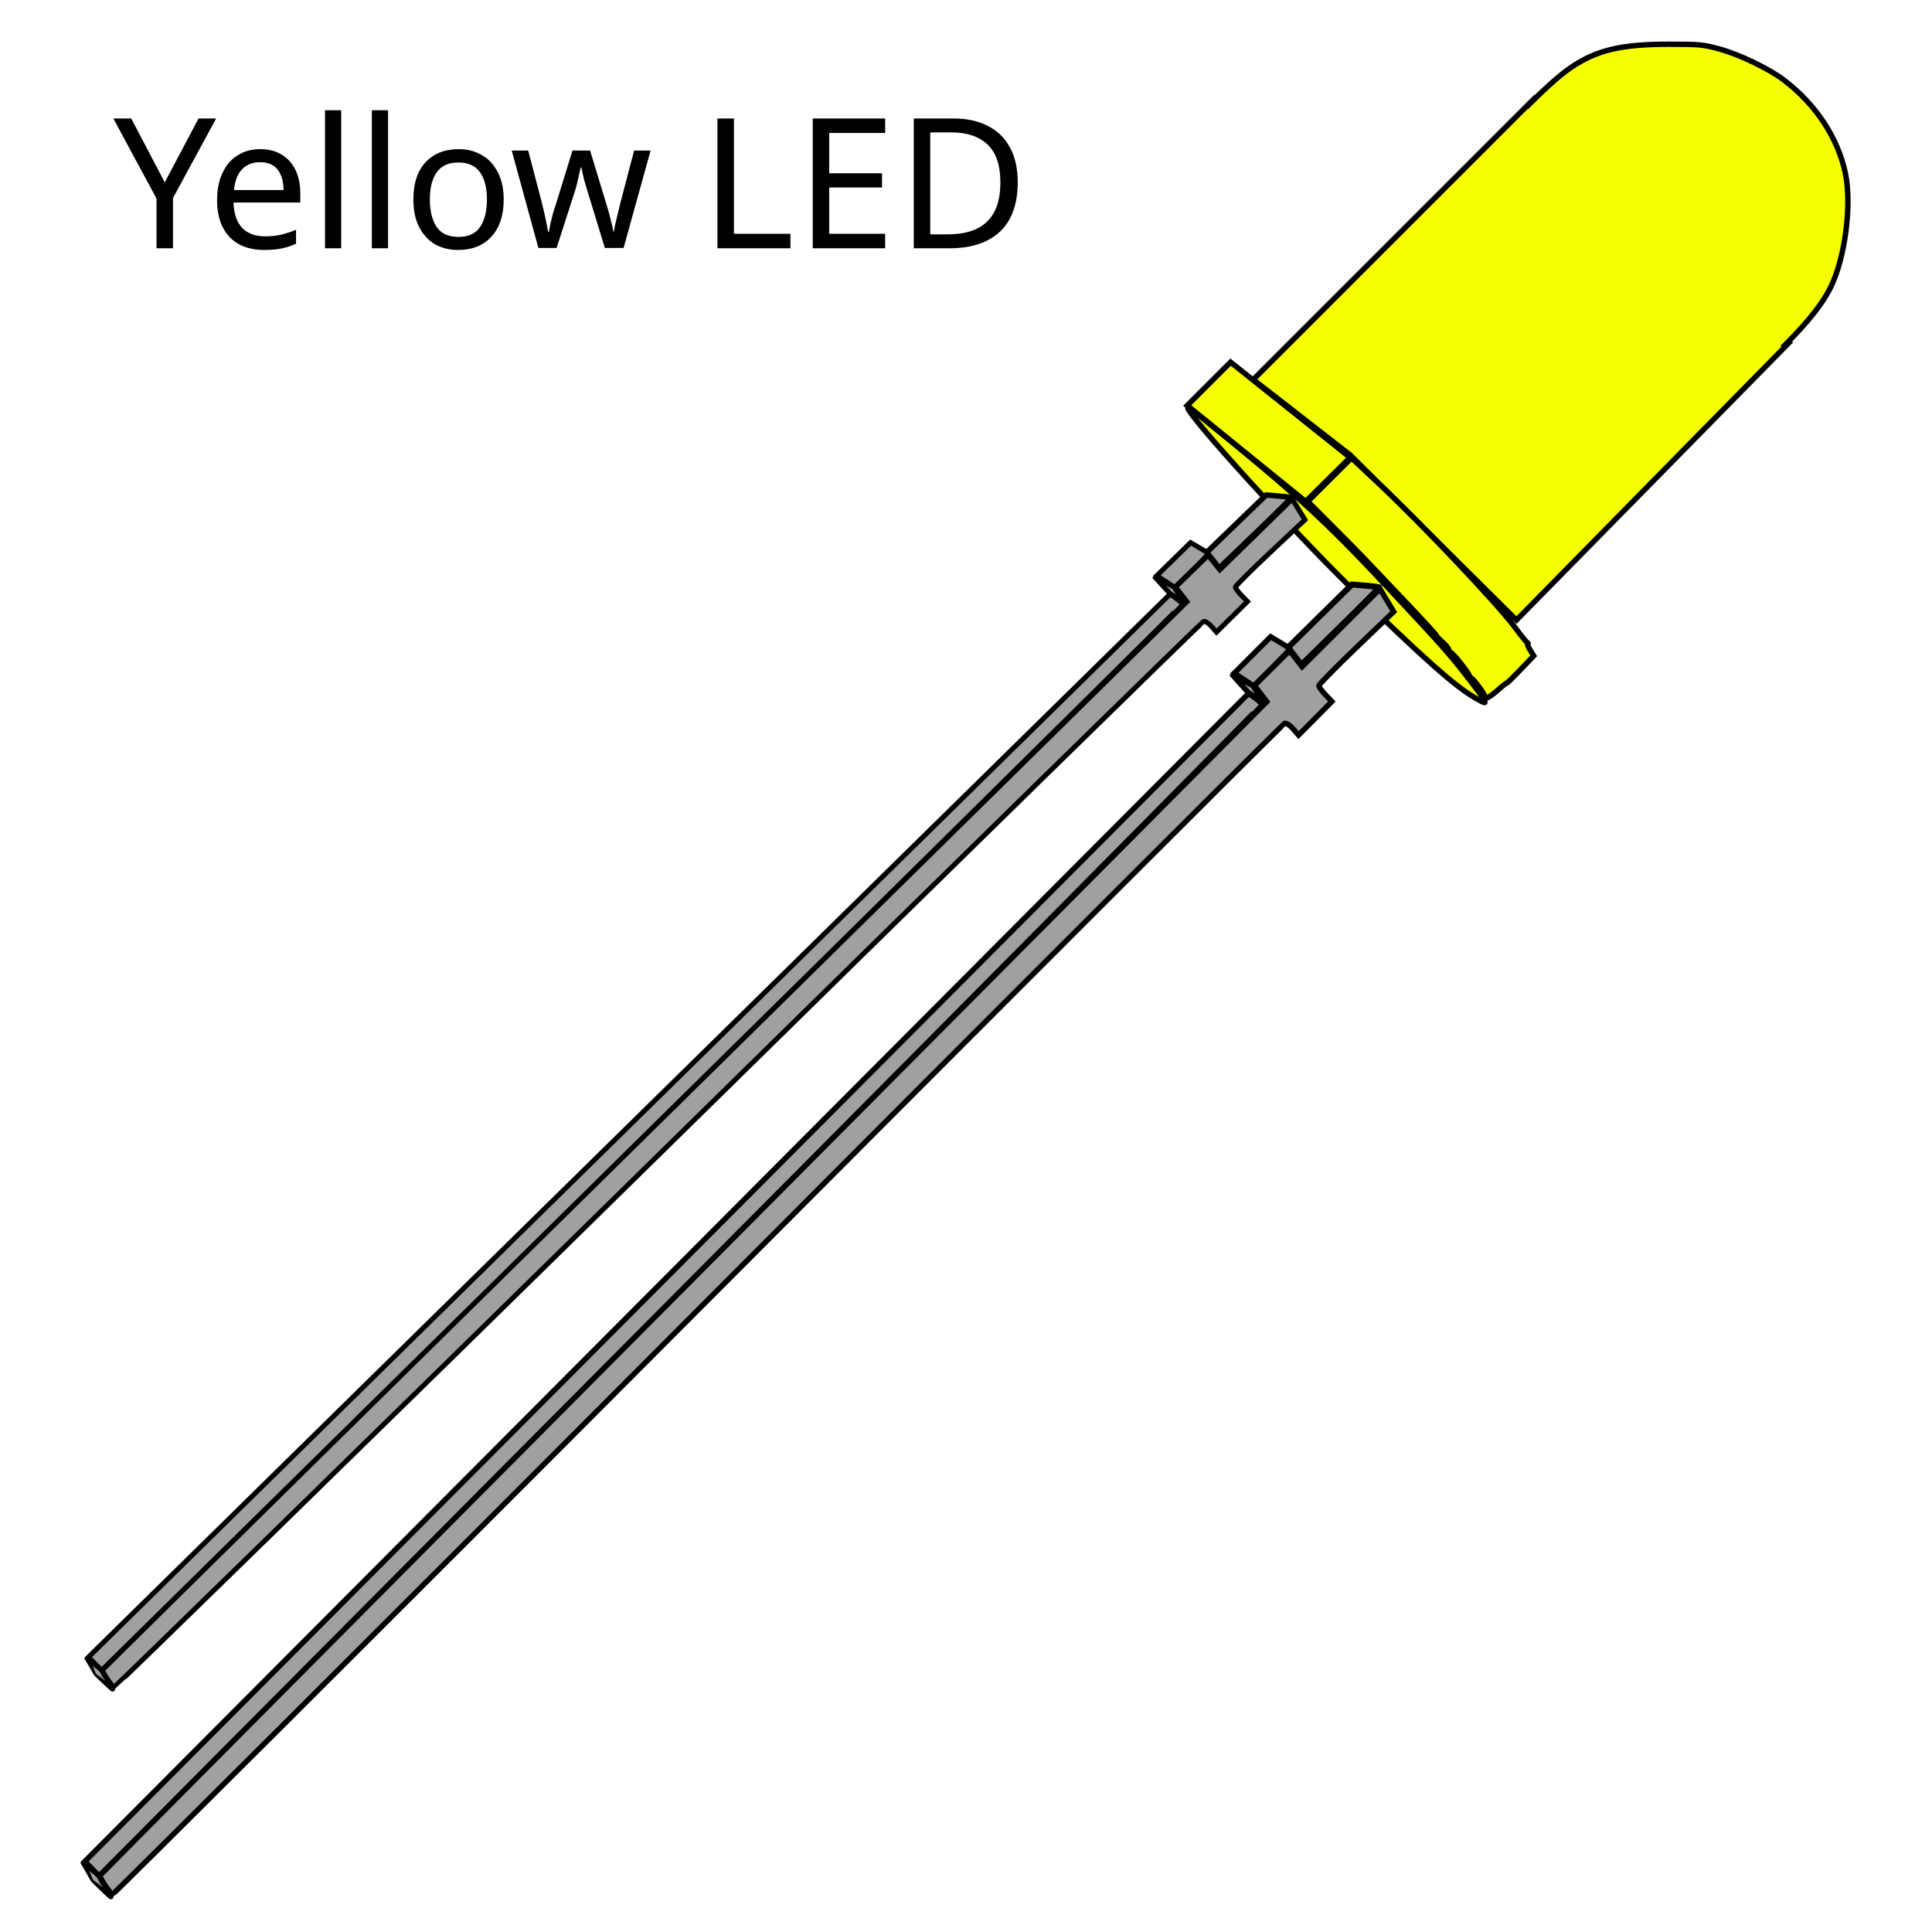
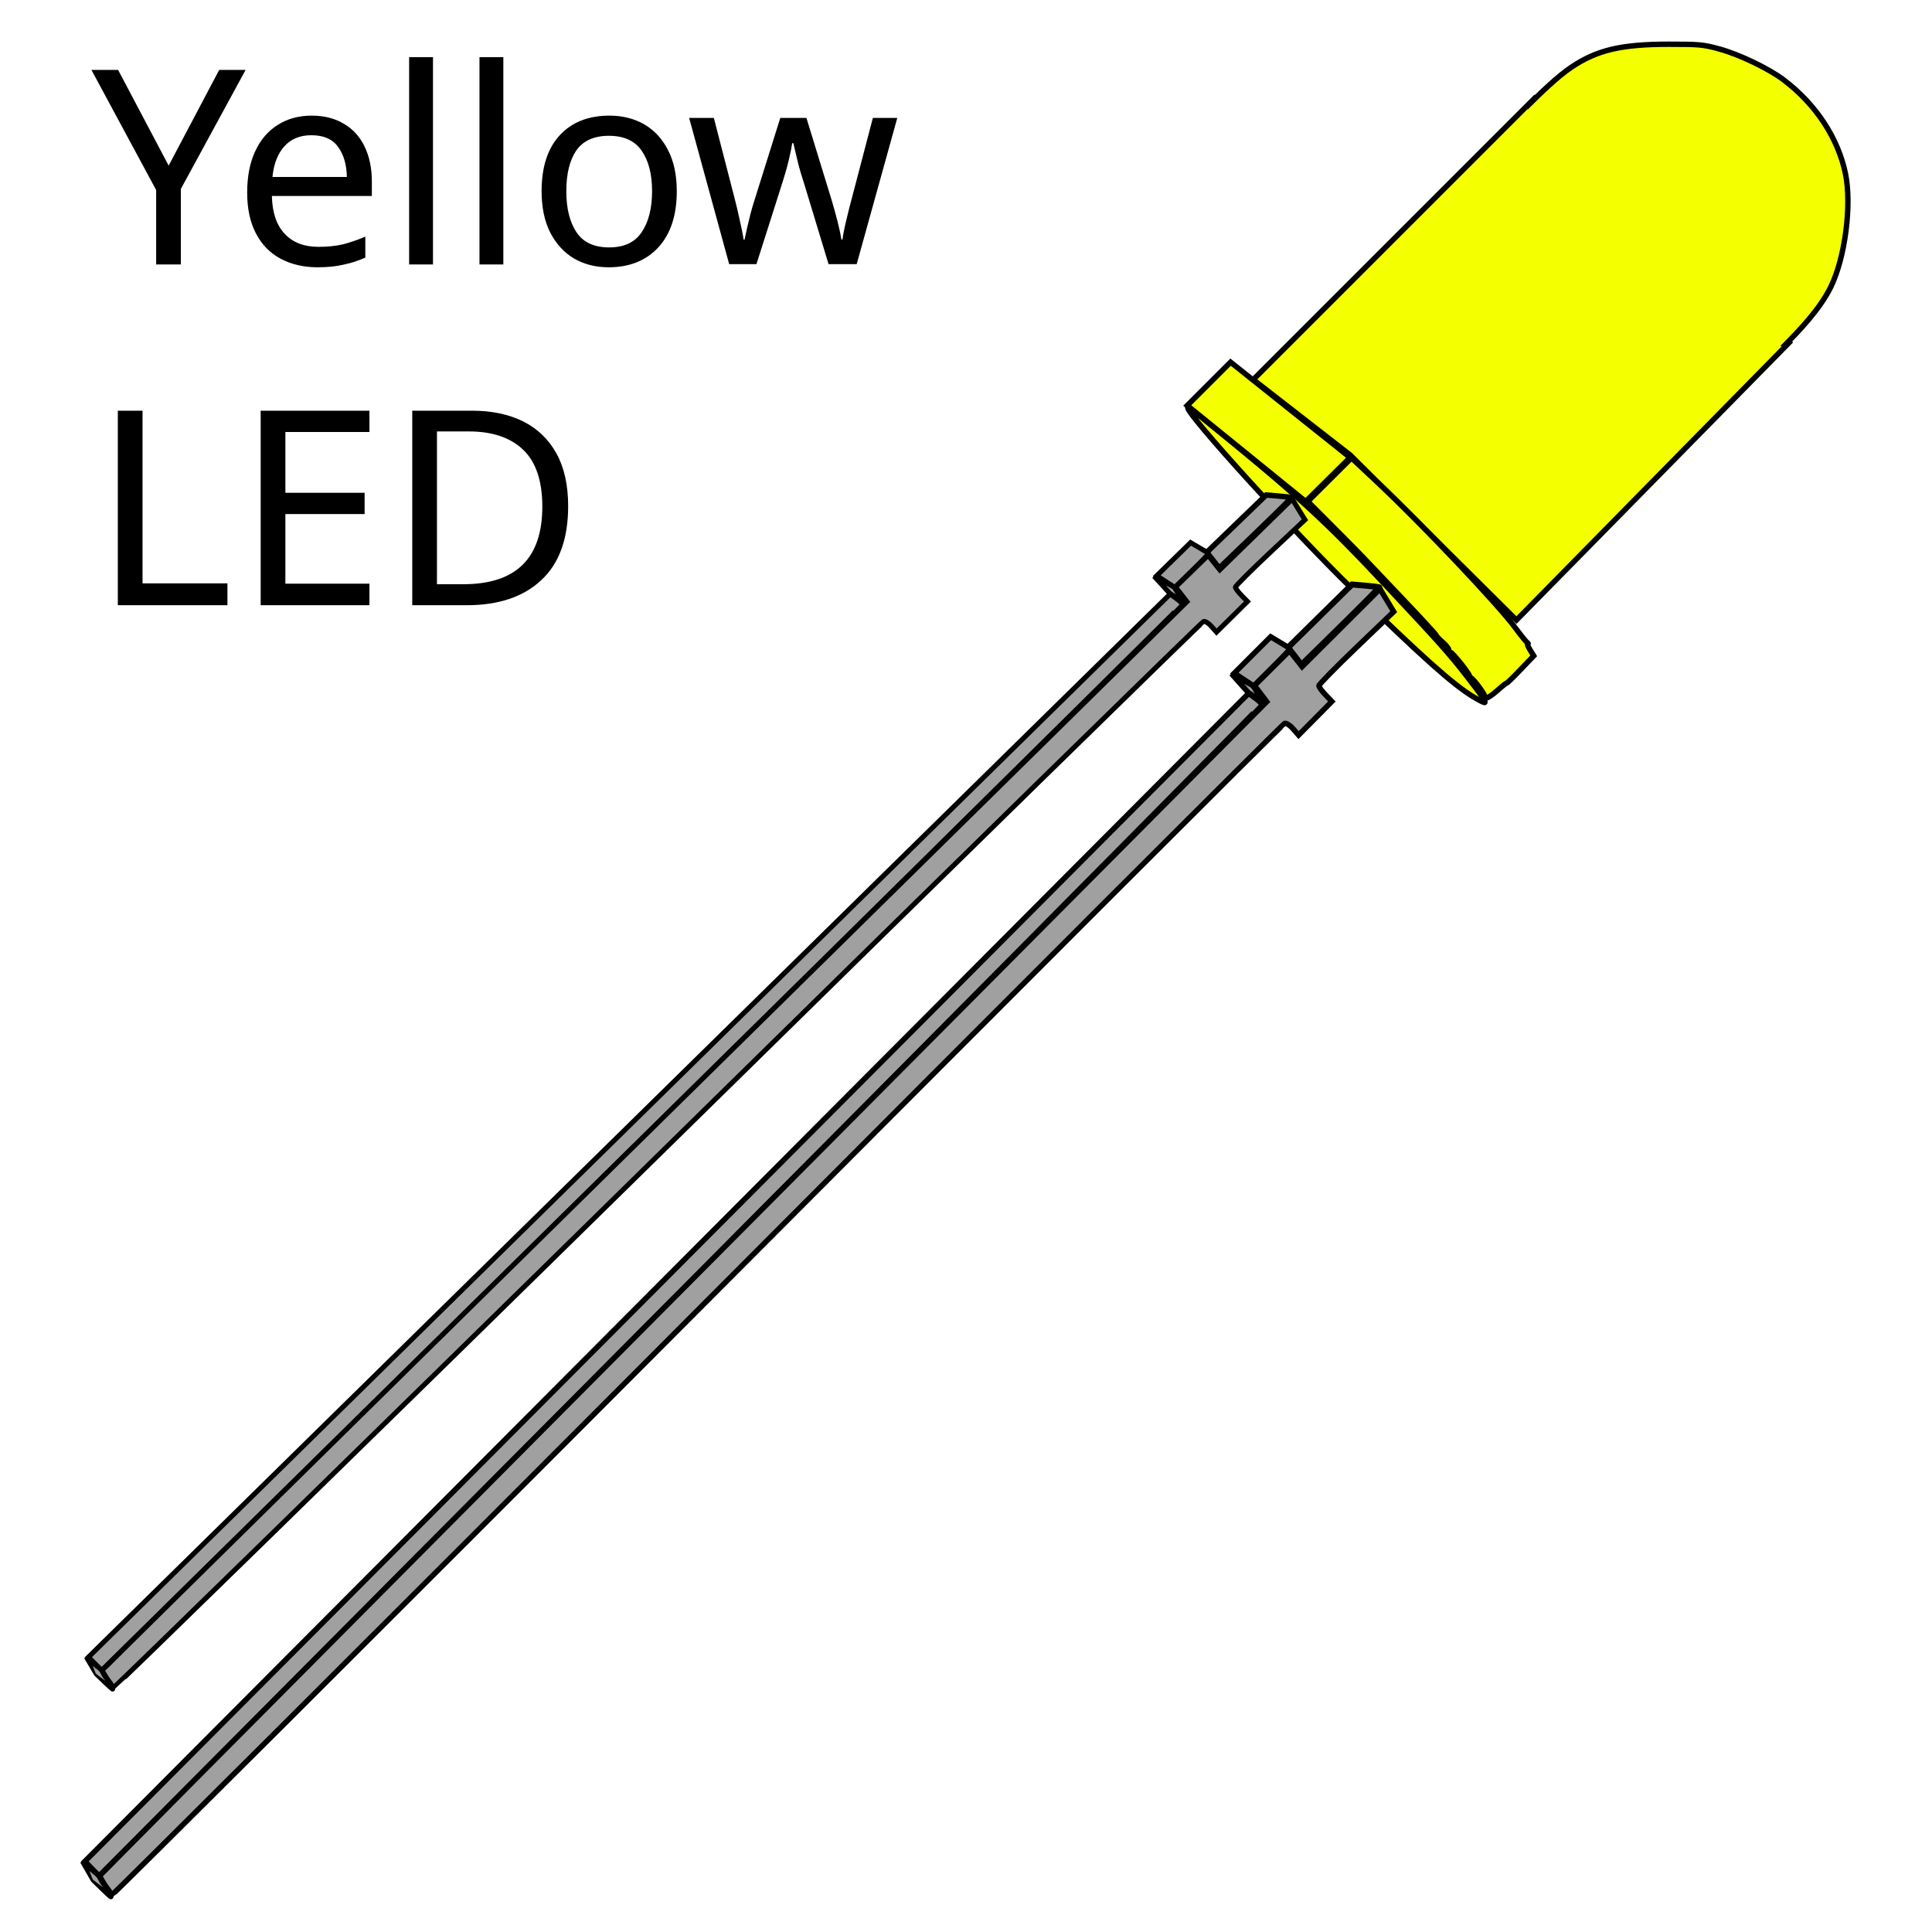
<svg xmlns="http://www.w3.org/2000/svg" width="30mm" height="30mm" viewBox="0 0 106.299 106.299" id="svg53981" version="1.1">
  <defs id="defs53983">
    <clipPath clipPathUnits="userSpaceOnUse" id="clipPath3016">
      <path d="m 77.297,443.169 c -7.041,-11.131 -10.723,-14.787 -21.852,-21.852 l 0,0 c -5.511,-3.49 -5.972,-10.8 -3.023,-13.749 l 0,0 3.379,-3.38 c 2.941,-2.943 10.265,-2.482 13.754,3.026 l 0,0 c 7.033,11.138 10.719,14.8 21.847,21.849 l 0,0 c 5.506,3.497 5.979,10.807 3.031,13.752 l 0,0 -3.382,3.383 c -1.162,1.164 -3.006,1.796 -5.027,1.796 l 0,0 c -3.099,0 -6.613,-1.486 -8.727,-4.825" id="path3018" />
    </clipPath>
  </defs>
  <g id="layer1" transform="translate(-338.236,-344.1417)">
-     <text xml:space="preserve" style="font-style:normal;font-variant:normal;font-weight:normal;font-stretch:normal;font-size:25px;line-height:125%;font-family:sans-serif;-inkscape-font-specification:'sans-serif, Normal';text-align:start;letter-spacing:0px;word-spacing:0px;writing-mode:lr-tb;text-anchor:start;fill:#000000;fill-opacity:1;stroke:none;stroke-width:1px;stroke-linecap:butt;stroke-linejoin:miter;stroke-opacity:1" x="344.474" y="357.799" id="text10372">
-       <tspan x="344.474" y="357.799" id="tspan10376" style="font-size:10px">Yellow LED</tspan>
+     <text xml:space="preserve" style="font-style:normal;font-variant:normal;font-weight:normal;font-stretch:normal;font-size:25px;line-height:125%;font-family:sans-serif;-inkscape-font-specification:'sans-serif, Normal';text-align:start;letter-spacing:0px;word-spacing:0px;writing-mode:lr-tb;text-anchor:start;fill:#000000;fill-opacity:1;stroke:none;stroke-width:1px;stroke-linecap:butt;stroke-linejoin:miter;stroke-opacity:1" x="343.265" y="358.691" id="text10372">
+       <tspan x="343.265" y="358.691" id="tspan10376" style="font-size:15px">Yellow</tspan>
+       <tspan x="343.265" y="377.441" style="font-size:15px" id="tspan15744">LED</tspan>
    </text>
    <g transform="matrix(0.7698517,0,0,0.7698517,316.5002,71.53051)" id="g11930">
      <g id="g23194-7" style="fill:#f4ff00;fill-opacity:1" transform="matrix(1.877422,0,0,1.877422,-968.2076,-682.7028)">
        <path id="path8272-4" d="m 578.457,566.704 10.703,-10.703 9.701,9.291 -10.384,10.566 -6.33,-6.285 z" style="color:#000000;clip-rule:nonzero;overflow:visible;visibility:visible;opacity:1;isolation:auto;mix-blend-mode:normal;color-interpolation:sRGB;color-interpolation-filters:linearRGB;solid-color:#000000;solid-opacity:1;fill:#f4ff00;fill-opacity:1;fill-rule:evenodd;stroke:#000000;stroke-width:0.206;stroke-linecap:butt;stroke-linejoin:miter;stroke-miterlimit:4;stroke-dasharray:none;stroke-dashoffset:0;stroke-opacity:1;color-rendering:auto;image-rendering:auto;shape-rendering:auto;text-rendering:auto;enable-background:accumulate" />
        <path style="fill:#f4ff00;fill-opacity:1;stroke:#000000;stroke-width:0.206;stroke-linecap:butt;stroke-linejoin:miter;stroke-miterlimit:4;stroke-dasharray:none;stroke-opacity:1" d="m 588.837,556.348 c 0.552,-0.552 1.208,-1.187 1.742,-1.545 0.97,-0.649 1.897,-0.866 3.698,-0.866 1.163,-2e-4 1.304,0.013 1.9,0.174 0.773,0.208 1.904,0.75 2.48,1.188 1.224,0.93 2.067,2.214 2.346,3.572 0.241,1.175 -0.009,3.164 -0.551,4.287 -0.407,0.845 -1.205,1.683 -1.851,2.327" id="path8011-3-6-6" />
        <path style="fill:#f4ff00;fill-opacity:1;stroke:#000000;stroke-width:0.206;stroke-linecap:butt;stroke-linejoin:miter;stroke-miterlimit:4;stroke-dasharray:none;stroke-opacity:1" d="m 586.832,578.777 c -0.766,-0.461 -1.945,-1.514 -4.669,-4.168 -2.172,-2.117 -6.199,-6.555 -6.199,-6.833 0,-0.035 0.227,0.121 0.505,0.347 3.677,2.982 4.672,3.891 7.111,6.496 1.982,2.117 2.334,2.511 2.989,3.353 0.607,0.78 0.773,1.026 0.69,1.026 -0.033,0 -0.226,-0.1 -0.429,-0.222 z" id="path8015-0-4-2" />
        <path style="fill:#f4ff00;fill-opacity:1;stroke:#000000;stroke-width:0.206;stroke-linecap:butt;stroke-linejoin:miter;stroke-miterlimit:4;stroke-dasharray:none;stroke-opacity:1" d="m 587.273,578.783 c 0.047,-0.047 -0.459,-0.733 -0.541,-0.733 -0.031,0 -0.05,-0.023 -0.041,-0.051 0.022,-0.07 -0.648,-0.915 -0.726,-0.915 -0.035,0 -0.063,-0.041 -0.063,-0.09 0,-0.05 -0.109,-0.185 -0.242,-0.302 -0.133,-0.117 -0.242,-0.233 -0.242,-0.259 0,-0.025 -0.589,-0.665 -1.309,-1.421 -0.72,-0.756 -1.386,-1.458 -1.481,-1.559 -0.095,-0.102 -0.605,-0.618 -1.134,-1.148 l -0.961,-0.963 0.832,-0.829 0.832,-0.829 1.008,0.947 c 1.698,1.596 4.555,4.613 5.224,5.515 0.212,0.286 0.418,0.541 0.458,0.567 0.04,0.026 0.049,0.048 0.02,0.048 -0.029,5.1e-4 0.009,0.103 0.087,0.229 l 0.141,0.228 -0.506,0.529 c -0.278,0.291 -0.514,0.521 -0.525,0.51 -0.01,-0.01 -0.166,0.113 -0.345,0.274 -0.179,0.161 -0.371,0.293 -0.426,0.293 -0.055,0 -0.083,-0.018 -0.061,-0.039 z" id="path8021-7-1-4" />
        <path id="path8205-3" d="m 575.945,567.689 1.65,-1.65 4.549,3.631 -1.691,1.675 z" style="color:#000000;clip-rule:nonzero;overflow:visible;visibility:visible;opacity:1;isolation:auto;mix-blend-mode:normal;color-interpolation:sRGB;color-interpolation-filters:linearRGB;solid-color:#000000;solid-opacity:1;fill:#f4ff00;fill-opacity:1;fill-rule:evenodd;stroke:#000000;stroke-width:0.206;stroke-linecap:butt;stroke-linejoin:miter;stroke-miterlimit:4;stroke-dasharray:none;stroke-dashoffset:0;stroke-opacity:1;color-rendering:auto;image-rendering:auto;shape-rendering:auto;text-rendering:auto;enable-background:accumulate" />
      </g>
      <g transform="matrix(2.247762,0,0,-2.20095,-464.5172,1349.131)" id="g8121-2-7">
        <path style="fill:#a0a0a0;stroke:#000000;stroke-width:0.176;stroke-linecap:butt;stroke-linejoin:miter;stroke-miterlimit:4;stroke-dasharray:none;stroke-opacity:1" d="m 257.865,433.794 c -0.065,0.087 -0.154,0.203 -0.199,0.257 l -0.081,0.099 0.946,0.932 0.946,0.932 0.389,-0.034 c 0.214,-0.019 0.4,-0.04 0.413,-0.046 0.015,-0.008 -0.421,-0.45 -1.137,-1.154 l -1.161,-1.142 -0.118,0.158 z" id="path8066-1-2" />
        <path style="fill:#a0a0a0;stroke:#000000;stroke-width:0.16;stroke-linecap:butt;stroke-linejoin:miter;stroke-miterlimit:4;stroke-dasharray:none;stroke-opacity:1" d="m 256.285,433.203 -0.286,0.191 0.537,0.537 0.537,0.537 0.275,-0.164 c 0.151,-0.09 0.283,-0.173 0.292,-0.185 0.013,-0.015 -0.13,-0.169 -0.525,-0.564 l -0.543,-0.543 -0.286,0.191 z" id="path8068-38-9" />
        <path style="fill:#a0a0a0;stroke:#000000;stroke-width:0.16;stroke-linecap:butt;stroke-linejoin:miter;stroke-miterlimit:4;stroke-dasharray:none;stroke-opacity:1" d="m 222.241,398.062 -0.21,0.217 17.196,17.259 17.196,17.259 0.194,-0.142 c 0.107,-0.078 0.194,-0.163 0.194,-0.187 0,-0.045 -20.164,-20.376 -29.459,-29.703 l -4.903,-4.92 -0.21,0.217 z" id="path8086-4-8" />
        <path style="fill:#a0a0a0;stroke:#000000;stroke-width:0.16;stroke-linecap:butt;stroke-linejoin:miter;stroke-miterlimit:4;stroke-dasharray:none;stroke-opacity:1" d="m 222.668,397.515 c -0.102,0.122 -0.217,0.294 -0.206,0.326 0.018,0.05 15.555,15.655 30.017,30.203 l 4.479,4.506 -0.181,0.238 -0.181,0.238 0.518,0.515 0.518,0.515 0.185,-0.236 0.185,-0.236 1.151,1.149 1.151,1.149 0.203,-0.336 0.203,-0.336 -1.106,-1.061 c -0.608,-0.583 -1.106,-1.091 -1.105,-1.127 3.5e-4,-0.037 0.087,-0.157 0.192,-0.266 l 0.191,-0.2 -0.492,-0.497 -0.492,-0.497 -0.16,0.185 c -0.088,0.102 -0.2,0.175 -0.249,0.162 -0.049,-0.013 -7.85,-7.811 -17.336,-17.329 -9.486,-9.519 -17.292,-17.291 -17.321,-17.291 -0.029,0 -0.064,0.106 -0.166,0.227 z" id="path8090-8-1" />
        <path style="color:#000000;clip-rule:nonzero;overflow:visible;visibility:visible;opacity:1;isolation:auto;mix-blend-mode:normal;color-interpolation:sRGB;color-interpolation-filters:linearRGB;solid-color:#000000;solid-opacity:1;fill:#a0a0a0;fill-opacity:1;fill-rule:evenodd;stroke:#000000;stroke-width:0.16;stroke-linecap:butt;stroke-linejoin:miter;stroke-miterlimit:4;stroke-dasharray:none;stroke-dashoffset:0;stroke-opacity:1;color-rendering:auto;image-rendering:auto;shape-rendering:auto;text-rendering:auto;enable-background:accumulate" d="m 255.916,433.375 0.497,-0.556 0.475,-0.306 -0.341,0.512 z" id="path8100-76-5" />
        <path style="color:#000000;clip-rule:nonzero;overflow:visible;visibility:visible;opacity:1;isolation:auto;mix-blend-mode:normal;color-interpolation:sRGB;color-interpolation-filters:linearRGB;solid-color:#000000;solid-opacity:1;fill:none;fill-opacity:1;fill-rule:evenodd;stroke:#000000;stroke-width:0.16;stroke-linecap:butt;stroke-linejoin:miter;stroke-miterlimit:4;stroke-dasharray:none;stroke-dashoffset:0;stroke-opacity:1;color-rendering:auto;image-rendering:auto;shape-rendering:auto;text-rendering:auto;enable-background:accumulate" d="m 221.965,398.282 0.317,-0.552 c 0,0 0.527,-0.522 0.522,-0.491 -0.005,0.031 -0.336,0.601 -0.336,0.601 z" id="path8102-5-3" />
        <path style="fill:#a0a0a0;stroke:none;stroke-width:1px;stroke-linecap:butt;stroke-linejoin:miter;stroke-opacity:1" d="m 278.029,555.479 c -0.088,-0.068 -0.169,-0.132 -0.181,-0.142 -0.019,-0.016 -0.027,-0.033 -0.081,-0.174 -0.033,-0.086 -0.059,-0.156 -0.058,-0.156 0.006,0 0.219,0.192 0.244,0.22 0.016,0.018 0.041,0.057 0.056,0.087 0.032,0.064 0.078,0.136 0.142,0.221 0.046,0.062 0.05,0.068 0.042,0.067 -0.002,-2.4e-4 -0.076,-0.056 -0.164,-0.125 z" id="path8104-1-7" transform="matrix(0.8,0,0,-0.8,0,842)" />
      </g>
      <g id="g8121-8-8-4" transform="matrix(2.418386,0,0,-2.418386,-502.6567,1450.33)">
        <path style="fill:#a0a0a0;stroke:#000000;stroke-width:0.176;stroke-linecap:butt;stroke-linejoin:miter;stroke-miterlimit:4;stroke-dasharray:none;stroke-opacity:1" d="m 257.865,433.794 c -0.065,0.087 -0.154,0.203 -0.199,0.257 l -0.081,0.099 0.946,0.932 0.946,0.932 0.389,-0.034 c 0.214,-0.019 0.4,-0.04 0.413,-0.046 0.015,-0.008 -0.421,-0.45 -1.137,-1.154 l -1.161,-1.142 -0.118,0.158 z" id="path8066-5-9-7" />
        <path style="fill:#a0a0a0;stroke:#000000;stroke-width:0.16;stroke-linecap:butt;stroke-linejoin:miter;stroke-miterlimit:4;stroke-dasharray:none;stroke-opacity:1" d="m 256.285,433.203 -0.286,0.191 0.537,0.537 0.537,0.537 0.275,-0.164 c 0.151,-0.09 0.283,-0.173 0.292,-0.185 0.013,-0.015 -0.13,-0.169 -0.525,-0.564 l -0.543,-0.543 -0.286,0.191 z" id="path8068-3-7-0" />
        <path style="fill:#a0a0a0;stroke:#000000;stroke-width:0.16;stroke-linecap:butt;stroke-linejoin:miter;stroke-miterlimit:4;stroke-dasharray:none;stroke-opacity:1" d="m 222.241,398.062 -0.21,0.217 17.196,17.259 17.196,17.259 0.194,-0.142 c 0.107,-0.078 0.194,-0.163 0.194,-0.187 0,-0.045 -20.164,-20.376 -29.459,-29.703 l -4.903,-4.92 -0.21,0.217 z" id="path8086-5-25-7" />
        <path style="fill:#a0a0a0;stroke:#000000;stroke-width:0.16;stroke-linecap:butt;stroke-linejoin:miter;stroke-miterlimit:4;stroke-dasharray:none;stroke-opacity:1" d="m 222.668,397.515 c -0.102,0.122 -0.217,0.294 -0.206,0.326 0.018,0.05 15.555,15.655 30.017,30.203 l 4.479,4.506 -0.181,0.238 -0.181,0.238 0.518,0.515 0.518,0.515 0.185,-0.236 0.185,-0.236 1.151,1.149 1.151,1.149 0.203,-0.336 0.203,-0.336 -1.106,-1.061 c -0.608,-0.583 -1.106,-1.091 -1.105,-1.127 3.5e-4,-0.037 0.087,-0.157 0.192,-0.266 l 0.191,-0.2 -0.492,-0.497 -0.492,-0.497 -0.16,0.185 c -0.088,0.102 -0.2,0.175 -0.249,0.162 -0.049,-0.013 -7.85,-7.811 -17.336,-17.329 -9.486,-9.519 -17.292,-17.291 -17.321,-17.291 -0.029,0 -0.064,0.106 -0.166,0.227 z" id="path8090-9-59-0" />
        <path style="color:#000000;clip-rule:nonzero;overflow:visible;visibility:visible;opacity:1;isolation:auto;mix-blend-mode:normal;color-interpolation:sRGB;color-interpolation-filters:linearRGB;solid-color:#000000;solid-opacity:1;fill:#a0a0a0;fill-opacity:1;fill-rule:evenodd;stroke:#000000;stroke-width:0.16;stroke-linecap:butt;stroke-linejoin:miter;stroke-miterlimit:4;stroke-dasharray:none;stroke-dashoffset:0;stroke-opacity:1;color-rendering:auto;image-rendering:auto;shape-rendering:auto;text-rendering:auto;enable-background:accumulate" d="m 255.916,433.375 0.497,-0.556 0.475,-0.306 -0.341,0.512 z" id="path8100-3-2-9" />
        <path style="color:#000000;clip-rule:nonzero;overflow:visible;visibility:visible;opacity:1;isolation:auto;mix-blend-mode:normal;color-interpolation:sRGB;color-interpolation-filters:linearRGB;solid-color:#000000;solid-opacity:1;fill:none;fill-opacity:1;fill-rule:evenodd;stroke:#000000;stroke-width:0.16;stroke-linecap:butt;stroke-linejoin:miter;stroke-miterlimit:4;stroke-dasharray:none;stroke-dashoffset:0;stroke-opacity:1;color-rendering:auto;image-rendering:auto;shape-rendering:auto;text-rendering:auto;enable-background:accumulate" d="m 221.965,398.282 0.317,-0.552 c 0,0 0.527,-0.522 0.522,-0.491 -0.005,0.031 -0.336,0.601 -0.336,0.601 z" id="path8102-4-1-7" />
        <path style="fill:#a0a0a0;stroke:none;stroke-width:1px;stroke-linecap:butt;stroke-linejoin:miter;stroke-opacity:1" d="m 278.029,555.479 c -0.088,-0.068 -0.169,-0.132 -0.181,-0.142 -0.019,-0.016 -0.027,-0.033 -0.081,-0.174 -0.033,-0.086 -0.059,-0.156 -0.058,-0.156 0.006,0 0.219,0.192 0.244,0.22 0.016,0.018 0.041,0.057 0.056,0.087 0.032,0.064 0.078,0.136 0.142,0.221 0.046,0.062 0.05,0.068 0.042,0.067 -0.002,-2.4e-4 -0.076,-0.056 -0.164,-0.125 z" id="path8104-7-2-3" transform="matrix(0.8,0,0,-0.8,0,842)" />
      </g>
    </g>
  </g>
</svg>
